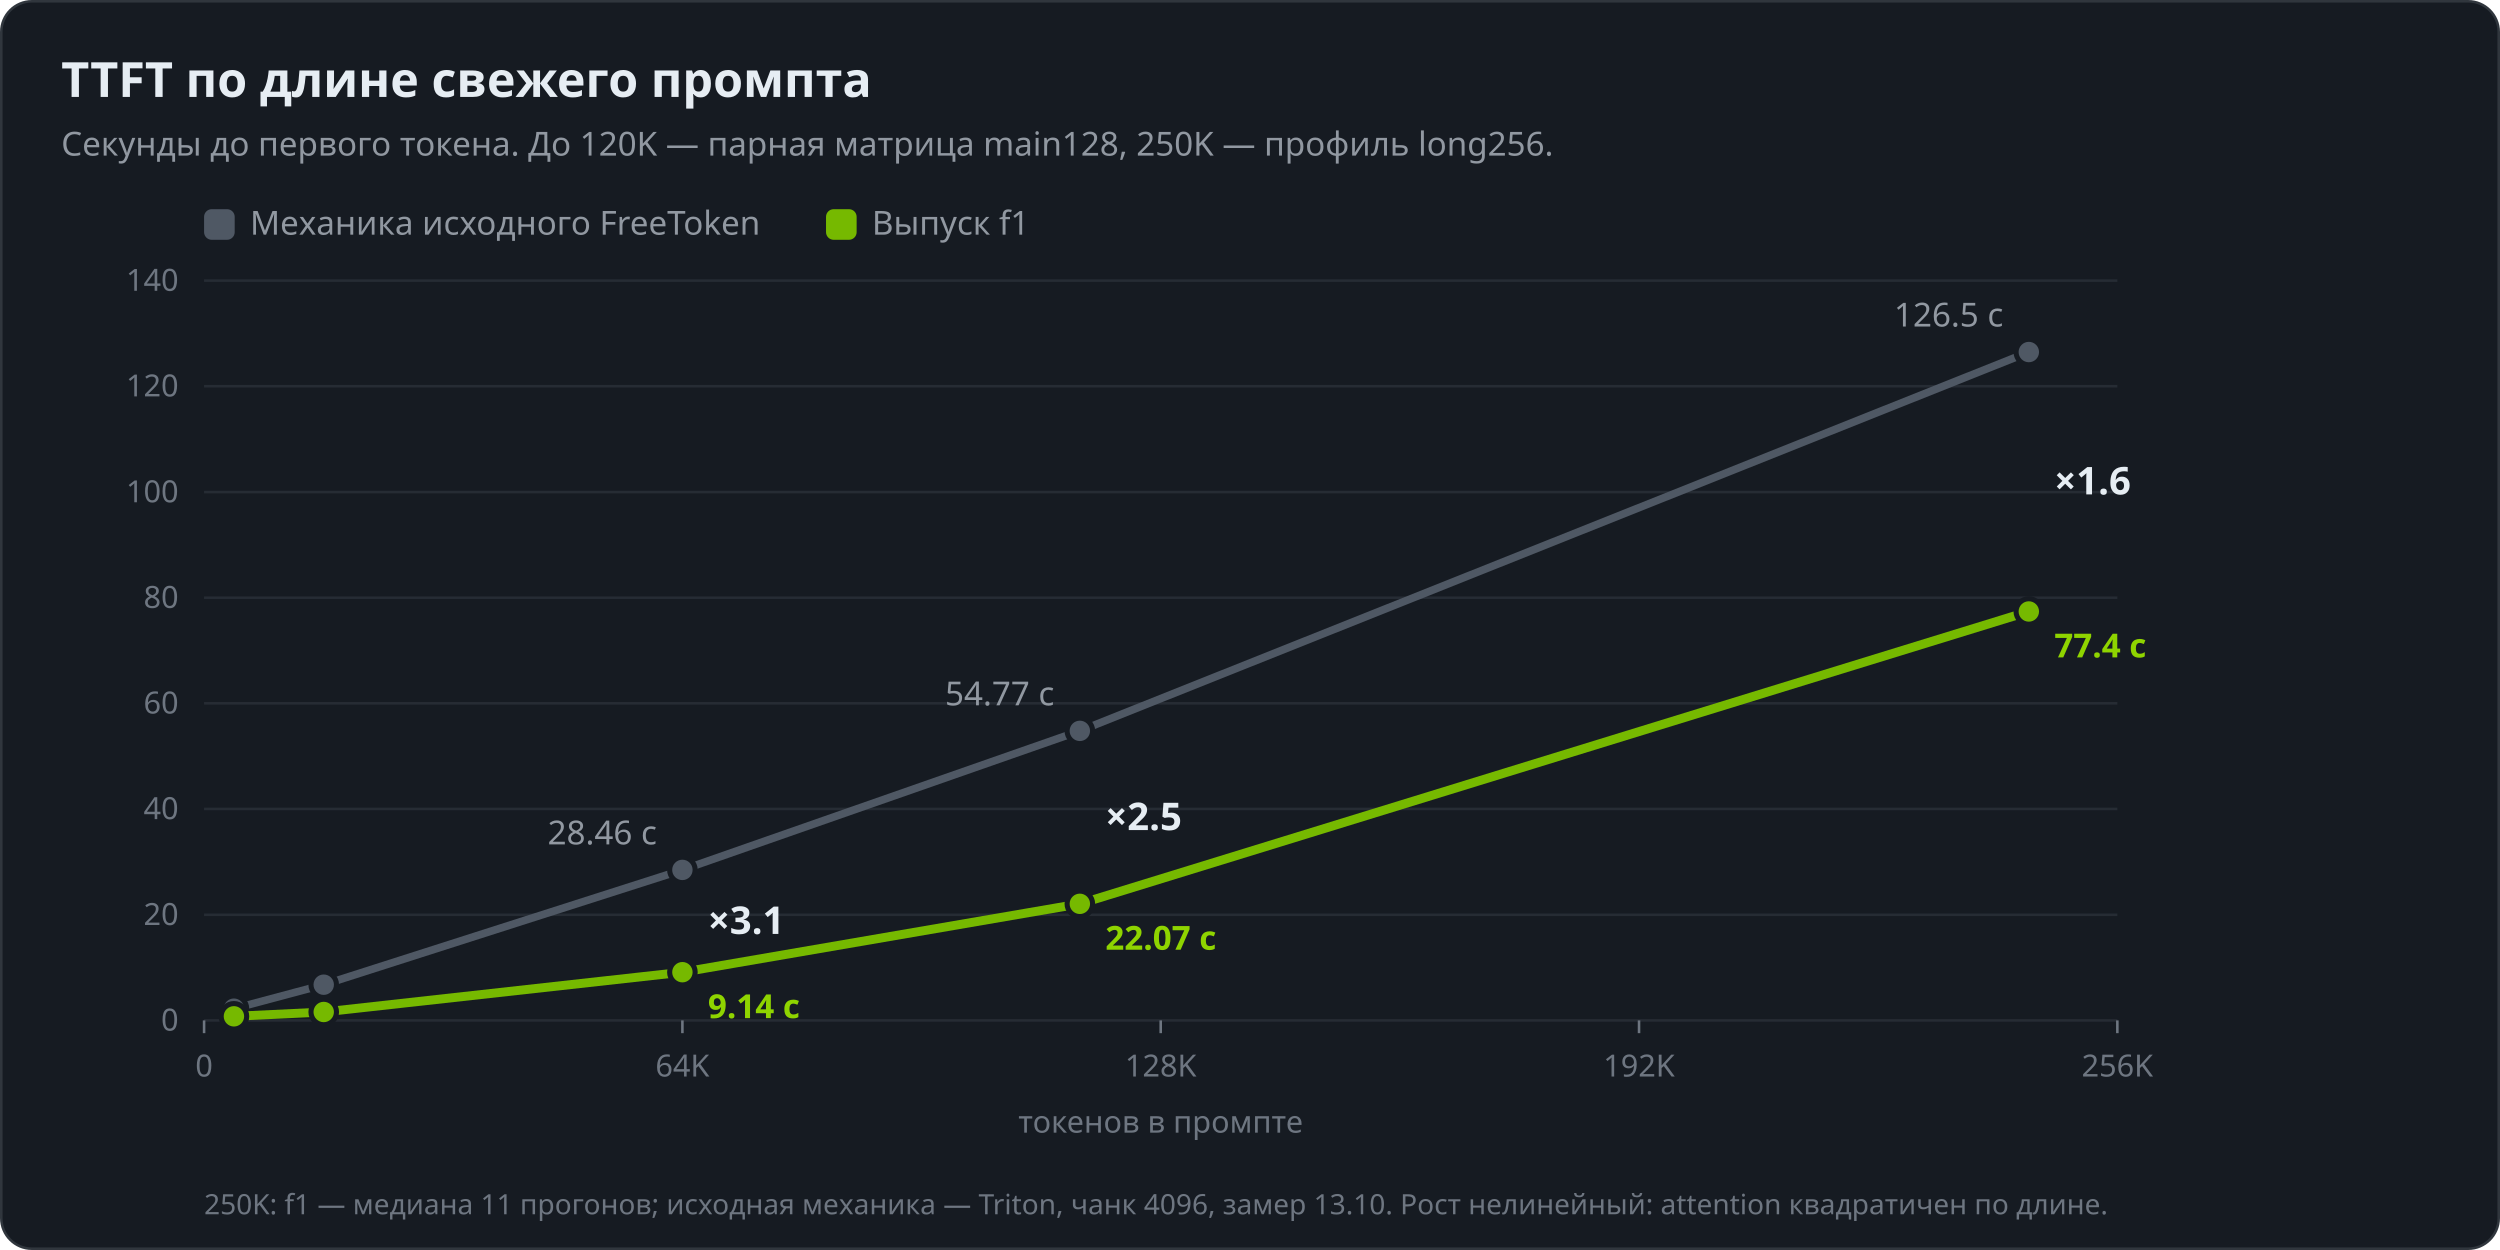
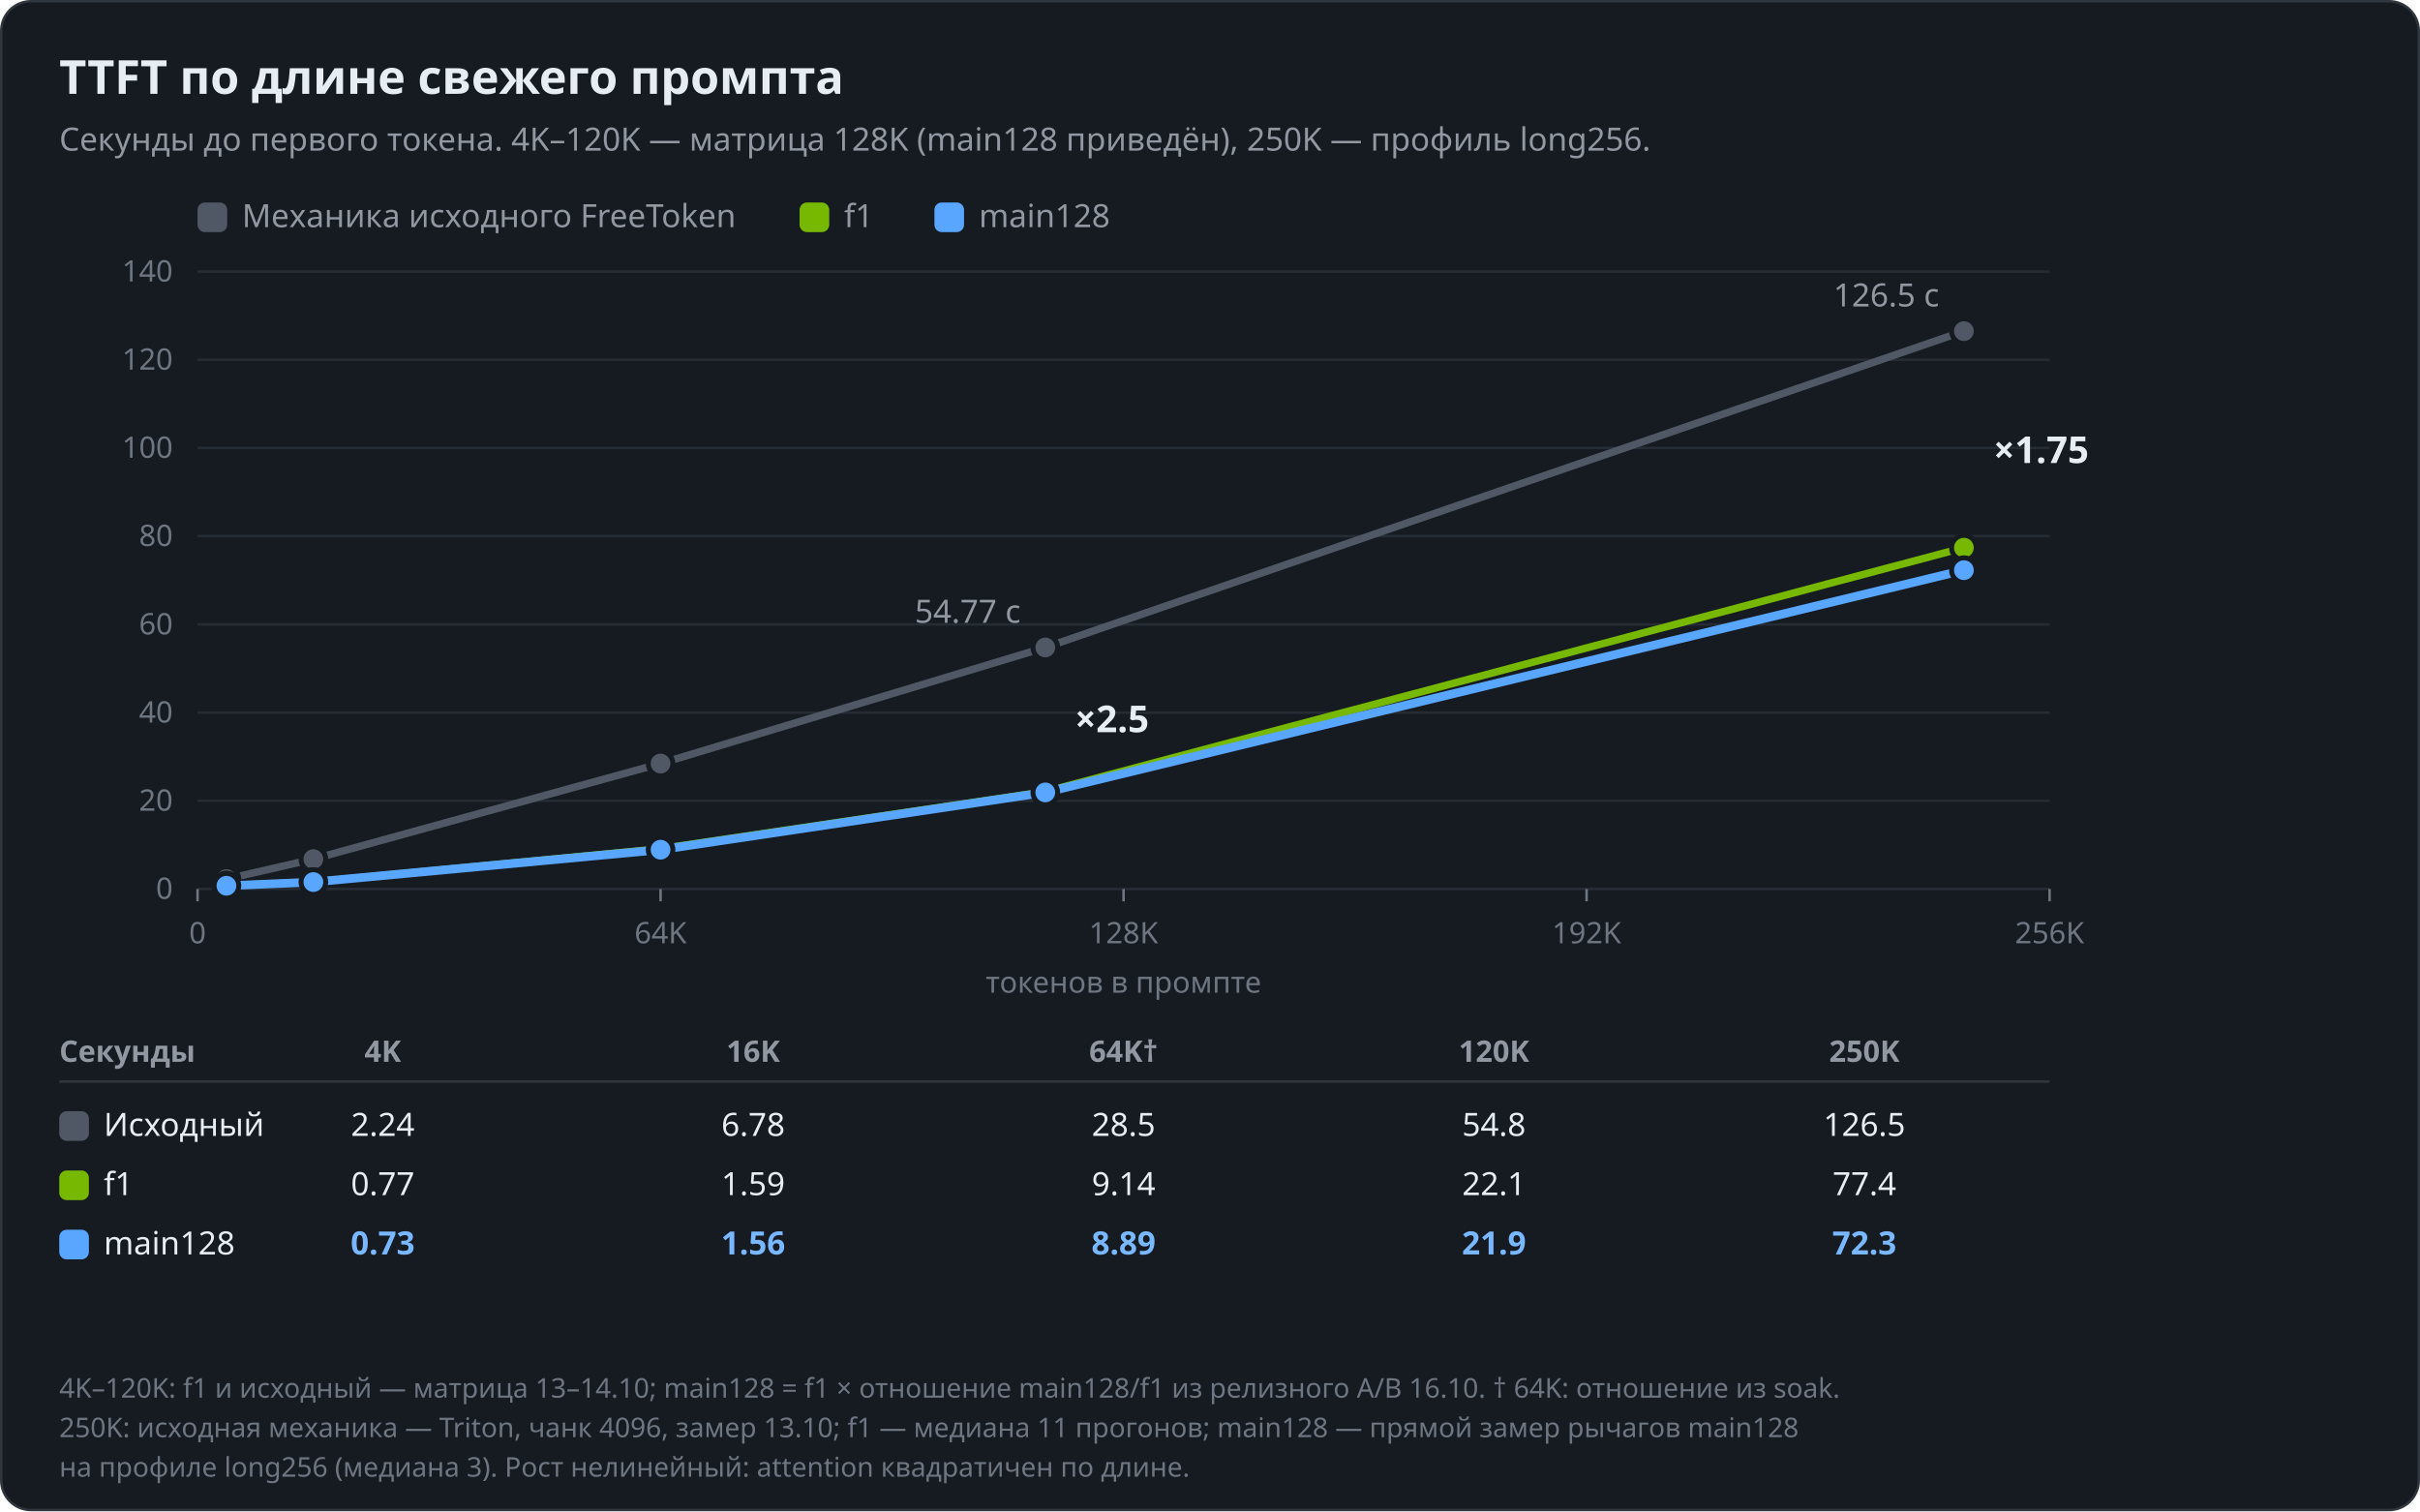
- <svg xmlns="http://www.w3.org/2000/svg" width="980" height="490" viewBox="0 0 980 490" font-family="-apple-system,BlinkMacSystemFont,'Segoe UI','Noto Sans',Helvetica,Arial,sans-serif" role="img" aria-label="TTFT по длине свежего промпта">
-   <rect x="0.5" y="0.5" width="979" height="489" rx="12" fill="#161b22" stroke="#30363d" />
+ <svg xmlns="http://www.w3.org/2000/svg" width="980" height="612" viewBox="0 0 980 612" font-family="-apple-system,BlinkMacSystemFont,'Segoe UI','Noto Sans',Helvetica,Arial,sans-serif" role="img" aria-label="TTFT по длине свежего промпта">
+   <rect x="0.5" y="0.5" width="979" height="611" rx="12" fill="#161b22" stroke="#30363d" />
  <text x="24.0" y="38.0" font-size="19" fill="#e6edf3" text-anchor="start" font-weight="600">TTFT по длине свежего промпта</text>
-   <text x="24.0" y="61.0" font-size="13" fill="#9198a1" text-anchor="start">Секунды до первого токена. До 120K — парная матрица main128, 250K — профиль long256.</text>
-   <line x1="80.0" y1="400.0" x2="830.0" y2="400.0" stroke="#262c34" stroke-width="1" />
-   <text x="70.0" y="404.0" font-size="12" fill="#6e7681" text-anchor="end">0</text>
-   <line x1="80.0" y1="358.6" x2="830.0" y2="358.6" stroke="#262c34" stroke-width="1" />
-   <text x="70.0" y="362.6" font-size="12" fill="#6e7681" text-anchor="end">20</text>
-   <line x1="80.0" y1="317.1" x2="830.0" y2="317.1" stroke="#262c34" stroke-width="1" />
-   <text x="70.0" y="321.1" font-size="12" fill="#6e7681" text-anchor="end">40</text>
-   <line x1="80.0" y1="275.7" x2="830.0" y2="275.7" stroke="#262c34" stroke-width="1" />
-   <text x="70.0" y="279.7" font-size="12" fill="#6e7681" text-anchor="end">60</text>
-   <line x1="80.0" y1="234.3" x2="830.0" y2="234.3" stroke="#262c34" stroke-width="1" />
-   <text x="70.0" y="238.3" font-size="12" fill="#6e7681" text-anchor="end">80</text>
-   <line x1="80.0" y1="192.9" x2="830.0" y2="192.9" stroke="#262c34" stroke-width="1" />
-   <text x="70.0" y="196.9" font-size="12" fill="#6e7681" text-anchor="end">100</text>
-   <line x1="80.0" y1="151.4" x2="830.0" y2="151.4" stroke="#262c34" stroke-width="1" />
-   <text x="70.0" y="155.4" font-size="12" fill="#6e7681" text-anchor="end">120</text>
+   <text x="24.0" y="61.0" font-size="13" fill="#9198a1" text-anchor="start">Секунды до первого токена. 4K–120K — матрица 128K (main128 приведён), 250K — профиль long256.</text>
+   <line x1="80.0" y1="360.0" x2="830.0" y2="360.0" stroke="#262c34" stroke-width="1" />
+   <text x="70.0" y="364.0" font-size="12" fill="#6e7681" text-anchor="end">0</text>
+   <line x1="80.0" y1="324.3" x2="830.0" y2="324.3" stroke="#262c34" stroke-width="1" />
+   <text x="70.0" y="328.3" font-size="12" fill="#6e7681" text-anchor="end">20</text>
+   <line x1="80.0" y1="288.6" x2="830.0" y2="288.6" stroke="#262c34" stroke-width="1" />
+   <text x="70.0" y="292.6" font-size="12" fill="#6e7681" text-anchor="end">40</text>
+   <line x1="80.0" y1="252.9" x2="830.0" y2="252.9" stroke="#262c34" stroke-width="1" />
+   <text x="70.0" y="256.9" font-size="12" fill="#6e7681" text-anchor="end">60</text>
+   <line x1="80.0" y1="217.1" x2="830.0" y2="217.1" stroke="#262c34" stroke-width="1" />
+   <text x="70.0" y="221.1" font-size="12" fill="#6e7681" text-anchor="end">80</text>
+   <line x1="80.0" y1="181.4" x2="830.0" y2="181.4" stroke="#262c34" stroke-width="1" />
+   <text x="70.0" y="185.4" font-size="12" fill="#6e7681" text-anchor="end">100</text>
+   <line x1="80.0" y1="145.7" x2="830.0" y2="145.7" stroke="#262c34" stroke-width="1" />
+   <text x="70.0" y="149.7" font-size="12" fill="#6e7681" text-anchor="end">120</text>
  <line x1="80.0" y1="110.0" x2="830.0" y2="110.0" stroke="#262c34" stroke-width="1" />
  <text x="70.0" y="114.0" font-size="12" fill="#6e7681" text-anchor="end">140</text>
-   <line x1="80.0" y1="400.0" x2="80.0" y2="405.0" stroke="#6e7681" stroke-width="1" />
-   <text x="80.0" y="422.0" font-size="12" fill="#6e7681" text-anchor="middle">0</text>
-   <line x1="267.5" y1="400.0" x2="267.5" y2="405.0" stroke="#6e7681" stroke-width="1" />
-   <text x="267.5" y="422.0" font-size="12" fill="#6e7681" text-anchor="middle">64K</text>
-   <line x1="455.0" y1="400.0" x2="455.0" y2="405.0" stroke="#6e7681" stroke-width="1" />
-   <text x="455.0" y="422.0" font-size="12" fill="#6e7681" text-anchor="middle">128K</text>
-   <line x1="642.5" y1="400.0" x2="642.5" y2="405.0" stroke="#6e7681" stroke-width="1" />
-   <text x="642.5" y="422.0" font-size="12" fill="#6e7681" text-anchor="middle">192K</text>
-   <line x1="830.0" y1="400.0" x2="830.0" y2="405.0" stroke="#6e7681" stroke-width="1" />
-   <text x="830.0" y="422.0" font-size="12" fill="#6e7681" text-anchor="middle">256K</text>
-   <text x="455.0" y="444.0" font-size="12" fill="#6e7681" text-anchor="middle">токенов в промпте</text>
+   <line x1="80.0" y1="360.0" x2="80.0" y2="365.0" stroke="#6e7681" stroke-width="1" />
+   <text x="80.0" y="382.0" font-size="12" fill="#6e7681" text-anchor="middle">0</text>
+   <line x1="267.5" y1="360.0" x2="267.5" y2="365.0" stroke="#6e7681" stroke-width="1" />
+   <text x="267.5" y="382.0" font-size="12" fill="#6e7681" text-anchor="middle">64K</text>
+   <line x1="455.0" y1="360.0" x2="455.0" y2="365.0" stroke="#6e7681" stroke-width="1" />
+   <text x="455.0" y="382.0" font-size="12" fill="#6e7681" text-anchor="middle">128K</text>
+   <line x1="642.5" y1="360.0" x2="642.5" y2="365.0" stroke="#6e7681" stroke-width="1" />
+   <text x="642.5" y="382.0" font-size="12" fill="#6e7681" text-anchor="middle">192K</text>
+   <line x1="830.0" y1="360.0" x2="830.0" y2="365.0" stroke="#6e7681" stroke-width="1" />
+   <text x="830.0" y="382.0" font-size="12" fill="#6e7681" text-anchor="middle">256K</text>
+   <text x="455.0" y="402.0" font-size="12" fill="#6e7681" text-anchor="middle">токенов в промпте</text>
  <rect x="80.0" y="82.0" width="12.0" height="12.0" rx="3" fill="#4f5864" />
  <text x="98.0" y="92.0" font-size="13" fill="#9198a1" text-anchor="start">Механика исходного FreeToken</text>
  <rect x="323.8" y="82.0" width="12.0" height="12.0" rx="3" fill="#76b900" />
-   <text x="341.8" y="92.0" font-size="13" fill="#9198a1" text-anchor="start">Выпуск f1</text>
-   <polyline points="91.7,395.4 126.9,386.0 267.5,341.0 423.3,286.5 795.3,138.0" fill="none" stroke="#4f5864" stroke-width="3" stroke-linejoin="round" stroke-linecap="round" />
-   <circle cx="91.7" cy="395.4" r="5" fill="#4f5864" stroke="#161b22" stroke-width="2" />
-   <circle cx="126.9" cy="386.0" r="5" fill="#4f5864" stroke="#161b22" stroke-width="2" />
-   <circle cx="267.5" cy="341.0" r="5" fill="#4f5864" stroke="#161b22" stroke-width="2" />
-   <circle cx="423.3" cy="286.5" r="5" fill="#4f5864" stroke="#161b22" stroke-width="2" />
-   <circle cx="795.3" cy="138.0" r="5" fill="#4f5864" stroke="#161b22" stroke-width="2" />
-   <polyline points="91.7,398.4 126.9,396.7 267.5,381.1 423.3,354.3 795.3,239.7" fill="none" stroke="#76b900" stroke-width="3.5" stroke-linejoin="round" stroke-linecap="round" />
-   <circle cx="91.7" cy="398.4" r="5" fill="#76b900" stroke="#161b22" stroke-width="2" />
-   <circle cx="126.9" cy="396.7" r="5" fill="#76b900" stroke="#161b22" stroke-width="2" />
-   <circle cx="267.5" cy="381.1" r="5" fill="#76b900" stroke="#161b22" stroke-width="2" />
-   <circle cx="423.3" cy="354.3" r="5" fill="#76b900" stroke="#161b22" stroke-width="2" />
-   <circle cx="795.3" cy="239.7" r="5" fill="#76b900" stroke="#161b22" stroke-width="2" />
-   <text x="257.5" y="331.0" font-size="13" fill="#9198a1" text-anchor="end">28.46 с</text>
-   <text x="277.5" y="399.1" font-size="13" fill="#8fd400" text-anchor="start" font-weight="600">9.14 с</text>
-   <text x="277.5" y="366.1" font-size="15" fill="#e6edf3" text-anchor="start" font-weight="700">×3.1</text>
-   <text x="413.3" y="276.5" font-size="13" fill="#9198a1" text-anchor="end">54.77 с</text>
-   <text x="433.3" y="372.3" font-size="13" fill="#8fd400" text-anchor="start" font-weight="600">22.07 с</text>
-   <text x="433.3" y="325.4" font-size="15" fill="#e6edf3" text-anchor="start" font-weight="700">×2.5</text>
-   <text x="785.3" y="128.0" font-size="13" fill="#9198a1" text-anchor="end">126.5 с</text>
-   <text x="805.3" y="257.7" font-size="13" fill="#8fd400" text-anchor="start" font-weight="600">77.4 с</text>
-   <text x="805.3" y="193.8" font-size="15" fill="#e6edf3" text-anchor="start" font-weight="700">×1.6</text>
-   <text x="80.0" y="476.0" font-size="11" fill="#6e7681" text-anchor="start">250K: f1 — медиана 11 прогонов; исходная механика — Triton, чанк 4096, замер 13.10. Рост нелинейный: attention квадратичен по длине.</text>
+   <text x="341.8" y="92.0" font-size="13" fill="#9198a1" text-anchor="start">f1</text>
+   <rect x="378.4" y="82.0" width="12.0" height="12.0" rx="3" fill="#58a6ff" />
+   <text x="396.4" y="92.0" font-size="13" fill="#9198a1" text-anchor="start">main128</text>
+   <polyline points="91.7,356.0 126.9,347.9 267.5,309.2 423.3,262.2 795.3,134.1" fill="none" stroke="#4f5864" stroke-width="3" stroke-linejoin="round" stroke-linecap="round" />
+   <circle cx="91.7" cy="356.0" r="5" fill="#4f5864" stroke="#161b22" stroke-width="2" />
+   <circle cx="126.9" cy="347.9" r="5" fill="#4f5864" stroke="#161b22" stroke-width="2" />
+   <circle cx="267.5" cy="309.2" r="5" fill="#4f5864" stroke="#161b22" stroke-width="2" />
+   <circle cx="423.3" cy="262.2" r="5" fill="#4f5864" stroke="#161b22" stroke-width="2" />
+   <circle cx="795.3" cy="134.1" r="5" fill="#4f5864" stroke="#161b22" stroke-width="2" />
+   <polyline points="91.7,358.6 126.9,357.2 267.5,343.7 423.3,320.6 795.3,221.8" fill="none" stroke="#76b900" stroke-width="3" stroke-linejoin="round" stroke-linecap="round" />
+   <circle cx="91.7" cy="358.6" r="5" fill="#76b900" stroke="#161b22" stroke-width="2" />
+   <circle cx="126.9" cy="357.2" r="5" fill="#76b900" stroke="#161b22" stroke-width="2" />
+   <circle cx="267.5" cy="343.7" r="5" fill="#76b900" stroke="#161b22" stroke-width="2" />
+   <circle cx="423.3" cy="320.6" r="5" fill="#76b900" stroke="#161b22" stroke-width="2" />
+   <circle cx="795.3" cy="221.8" r="5" fill="#76b900" stroke="#161b22" stroke-width="2" />
+   <polyline points="91.7,358.7 126.9,357.2 267.5,344.1 423.3,320.9 795.3,230.9" fill="none" stroke="#58a6ff" stroke-width="3.5" stroke-linejoin="round" stroke-linecap="round" />
+   <circle cx="91.7" cy="358.7" r="5" fill="#58a6ff" stroke="#161b22" stroke-width="2" />
+   <circle cx="126.9" cy="357.2" r="5" fill="#58a6ff" stroke="#161b22" stroke-width="2" />
+   <circle cx="267.5" cy="344.1" r="5" fill="#58a6ff" stroke="#161b22" stroke-width="2" />
+   <circle cx="423.3" cy="320.9" r="5" fill="#58a6ff" stroke="#161b22" stroke-width="2" />
+   <circle cx="795.3" cy="230.9" r="5" fill="#58a6ff" stroke="#161b22" stroke-width="2" />
+   <text x="413.3" y="252.2" font-size="13" fill="#9198a1" text-anchor="end">54.77 с</text>
+   <text x="435.3" y="296.5" font-size="15" fill="#e6edf3" text-anchor="start" font-weight="700">×2.5</text>
+   <text x="785.3" y="124.1" font-size="13" fill="#9198a1" text-anchor="end">126.5 с</text>
+   <text x="807.3" y="187.5" font-size="15" fill="#e6edf3" text-anchor="start" font-weight="700">×1.75</text>
+   <text x="24.0" y="430.0" font-size="12" fill="#9198a1" text-anchor="start" font-weight="600">Секунды</text>
+   <text x="155.0" y="430.0" font-size="12" fill="#9198a1" text-anchor="middle" font-weight="600">4K</text>
+   <text x="305.0" y="430.0" font-size="12" fill="#9198a1" text-anchor="middle" font-weight="600">16K</text>
+   <text x="455.0" y="430.0" font-size="12" fill="#9198a1" text-anchor="middle" font-weight="600">64K†</text>
+   <text x="605.0" y="430.0" font-size="12" fill="#9198a1" text-anchor="middle" font-weight="600">120K</text>
+   <text x="755.0" y="430.0" font-size="12" fill="#9198a1" text-anchor="middle" font-weight="600">250K</text>
+   <line x1="24.0" y1="438.0" x2="830.0" y2="438.0" stroke="#30363d" stroke-width="1" />
+   <rect x="24.0" y="450.0" width="12.0" height="12.0" rx="3" fill="#4f5864" />
+   <text x="42.0" y="460.0" font-size="13" fill="#e6edf3" text-anchor="start">Исходный</text>
+   <text x="155.0" y="460.0" font-size="13" fill="#e6edf3" text-anchor="middle">2.24</text>
+   <text x="305.0" y="460.0" font-size="13" fill="#e6edf3" text-anchor="middle">6.78</text>
+   <text x="455.0" y="460.0" font-size="13" fill="#e6edf3" text-anchor="middle">28.5</text>
+   <text x="605.0" y="460.0" font-size="13" fill="#e6edf3" text-anchor="middle">54.8</text>
+   <text x="755.0" y="460.0" font-size="13" fill="#e6edf3" text-anchor="middle">126.5</text>
+   <rect x="24.0" y="474.0" width="12.0" height="12.0" rx="3" fill="#76b900" />
+   <text x="42.0" y="484.0" font-size="13" fill="#e6edf3" text-anchor="start">f1</text>
+   <text x="155.0" y="484.0" font-size="13" fill="#e6edf3" text-anchor="middle">0.77</text>
+   <text x="305.0" y="484.0" font-size="13" fill="#e6edf3" text-anchor="middle">1.59</text>
+   <text x="455.0" y="484.0" font-size="13" fill="#e6edf3" text-anchor="middle">9.14</text>
+   <text x="605.0" y="484.0" font-size="13" fill="#e6edf3" text-anchor="middle">22.1</text>
+   <text x="755.0" y="484.0" font-size="13" fill="#e6edf3" text-anchor="middle">77.4</text>
+   <rect x="24.0" y="498.0" width="12.0" height="12.0" rx="3" fill="#58a6ff" />
+   <text x="42.0" y="508.0" font-size="13" fill="#e6edf3" text-anchor="start">main128</text>
+   <text x="155.0" y="508.0" font-size="13" fill="#79b8ff" text-anchor="middle" font-weight="600">0.73</text>
+   <text x="305.0" y="508.0" font-size="13" fill="#79b8ff" text-anchor="middle" font-weight="600">1.56</text>
+   <text x="455.0" y="508.0" font-size="13" fill="#79b8ff" text-anchor="middle" font-weight="600">8.89</text>
+   <text x="605.0" y="508.0" font-size="13" fill="#79b8ff" text-anchor="middle" font-weight="600">21.9</text>
+   <text x="755.0" y="508.0" font-size="13" fill="#79b8ff" text-anchor="middle" font-weight="600">72.3</text>
+   <text x="24.0" y="566.0" font-size="11" fill="#6e7681" text-anchor="start">4K–120K: f1 и исходный — матрица 13–14.10; main128 = f1 × отношение main128/f1 из релизного A/B 16.10. † 64K: отношение из soak.</text>
+   <text x="24.0" y="582.0" font-size="11" fill="#6e7681" text-anchor="start">250K: исходная механика — Triton, чанк 4096, замер 13.10; f1 — медиана 11 прогонов; main128 — прямой замер рычагов main128</text>
+   <text x="24.0" y="598.0" font-size="11" fill="#6e7681" text-anchor="start">на профиле long256 (медиана 3). Рост нелинейный: attention квадратичен по длине.</text>
</svg>
